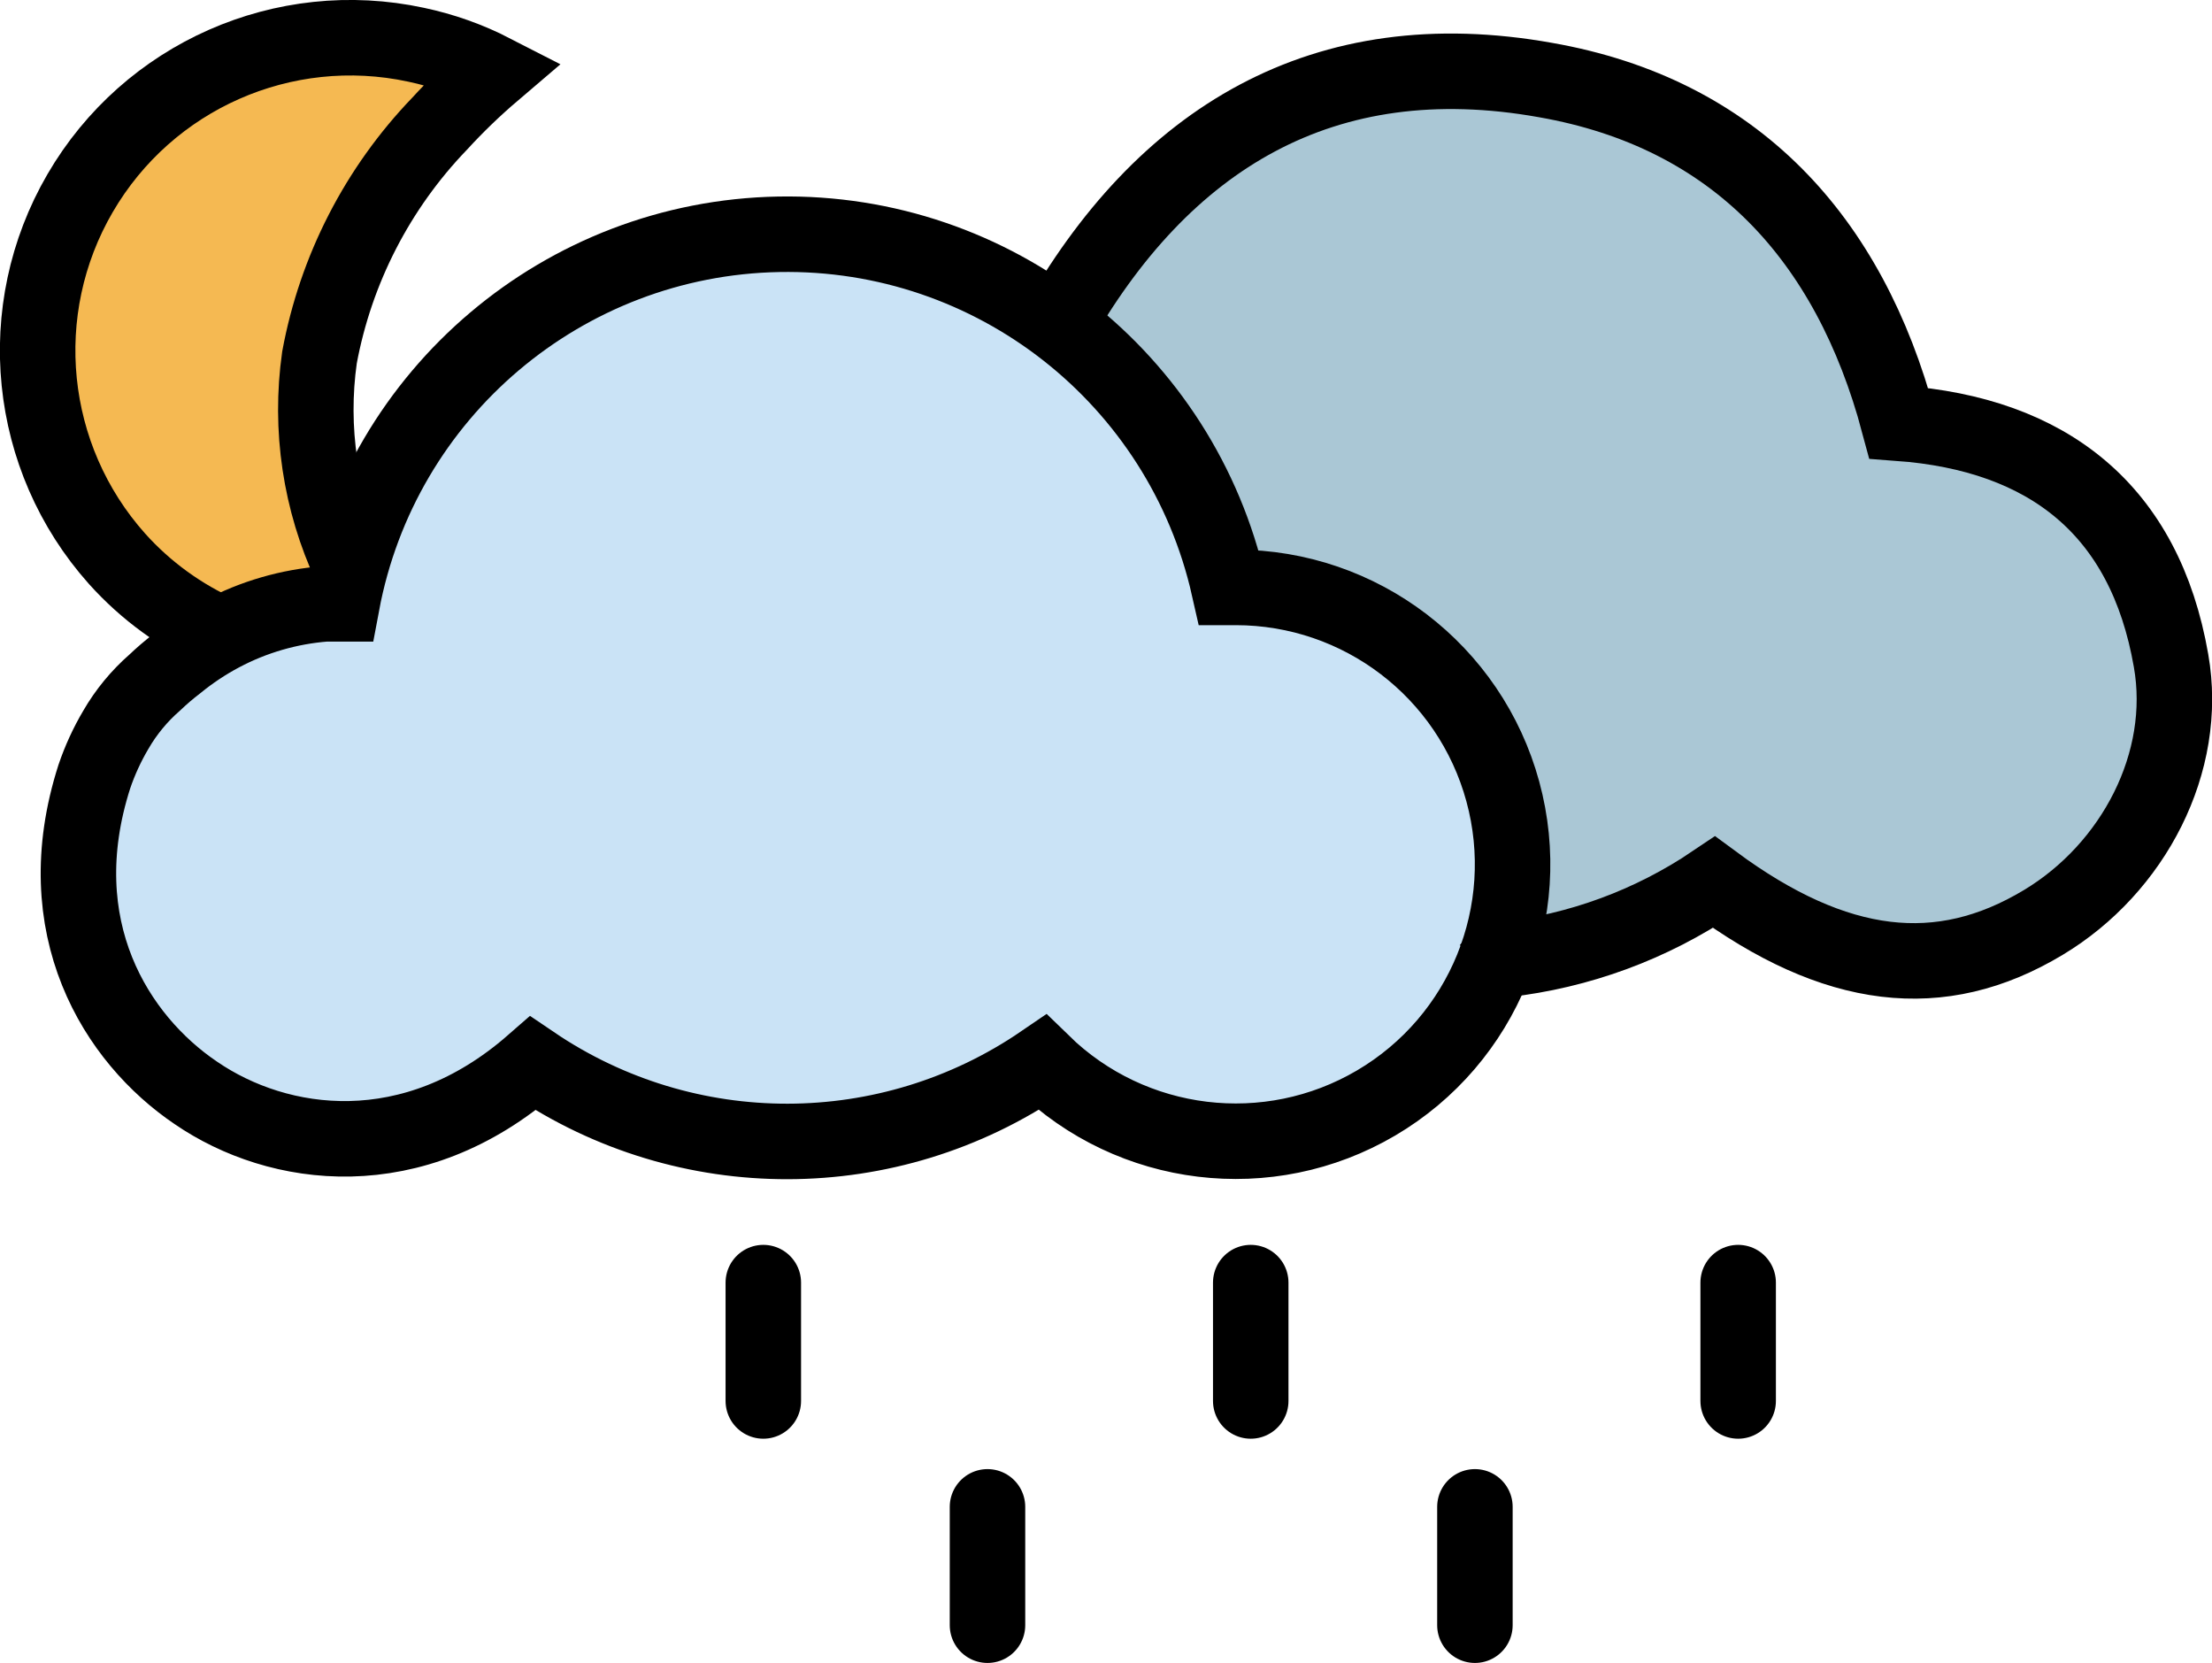
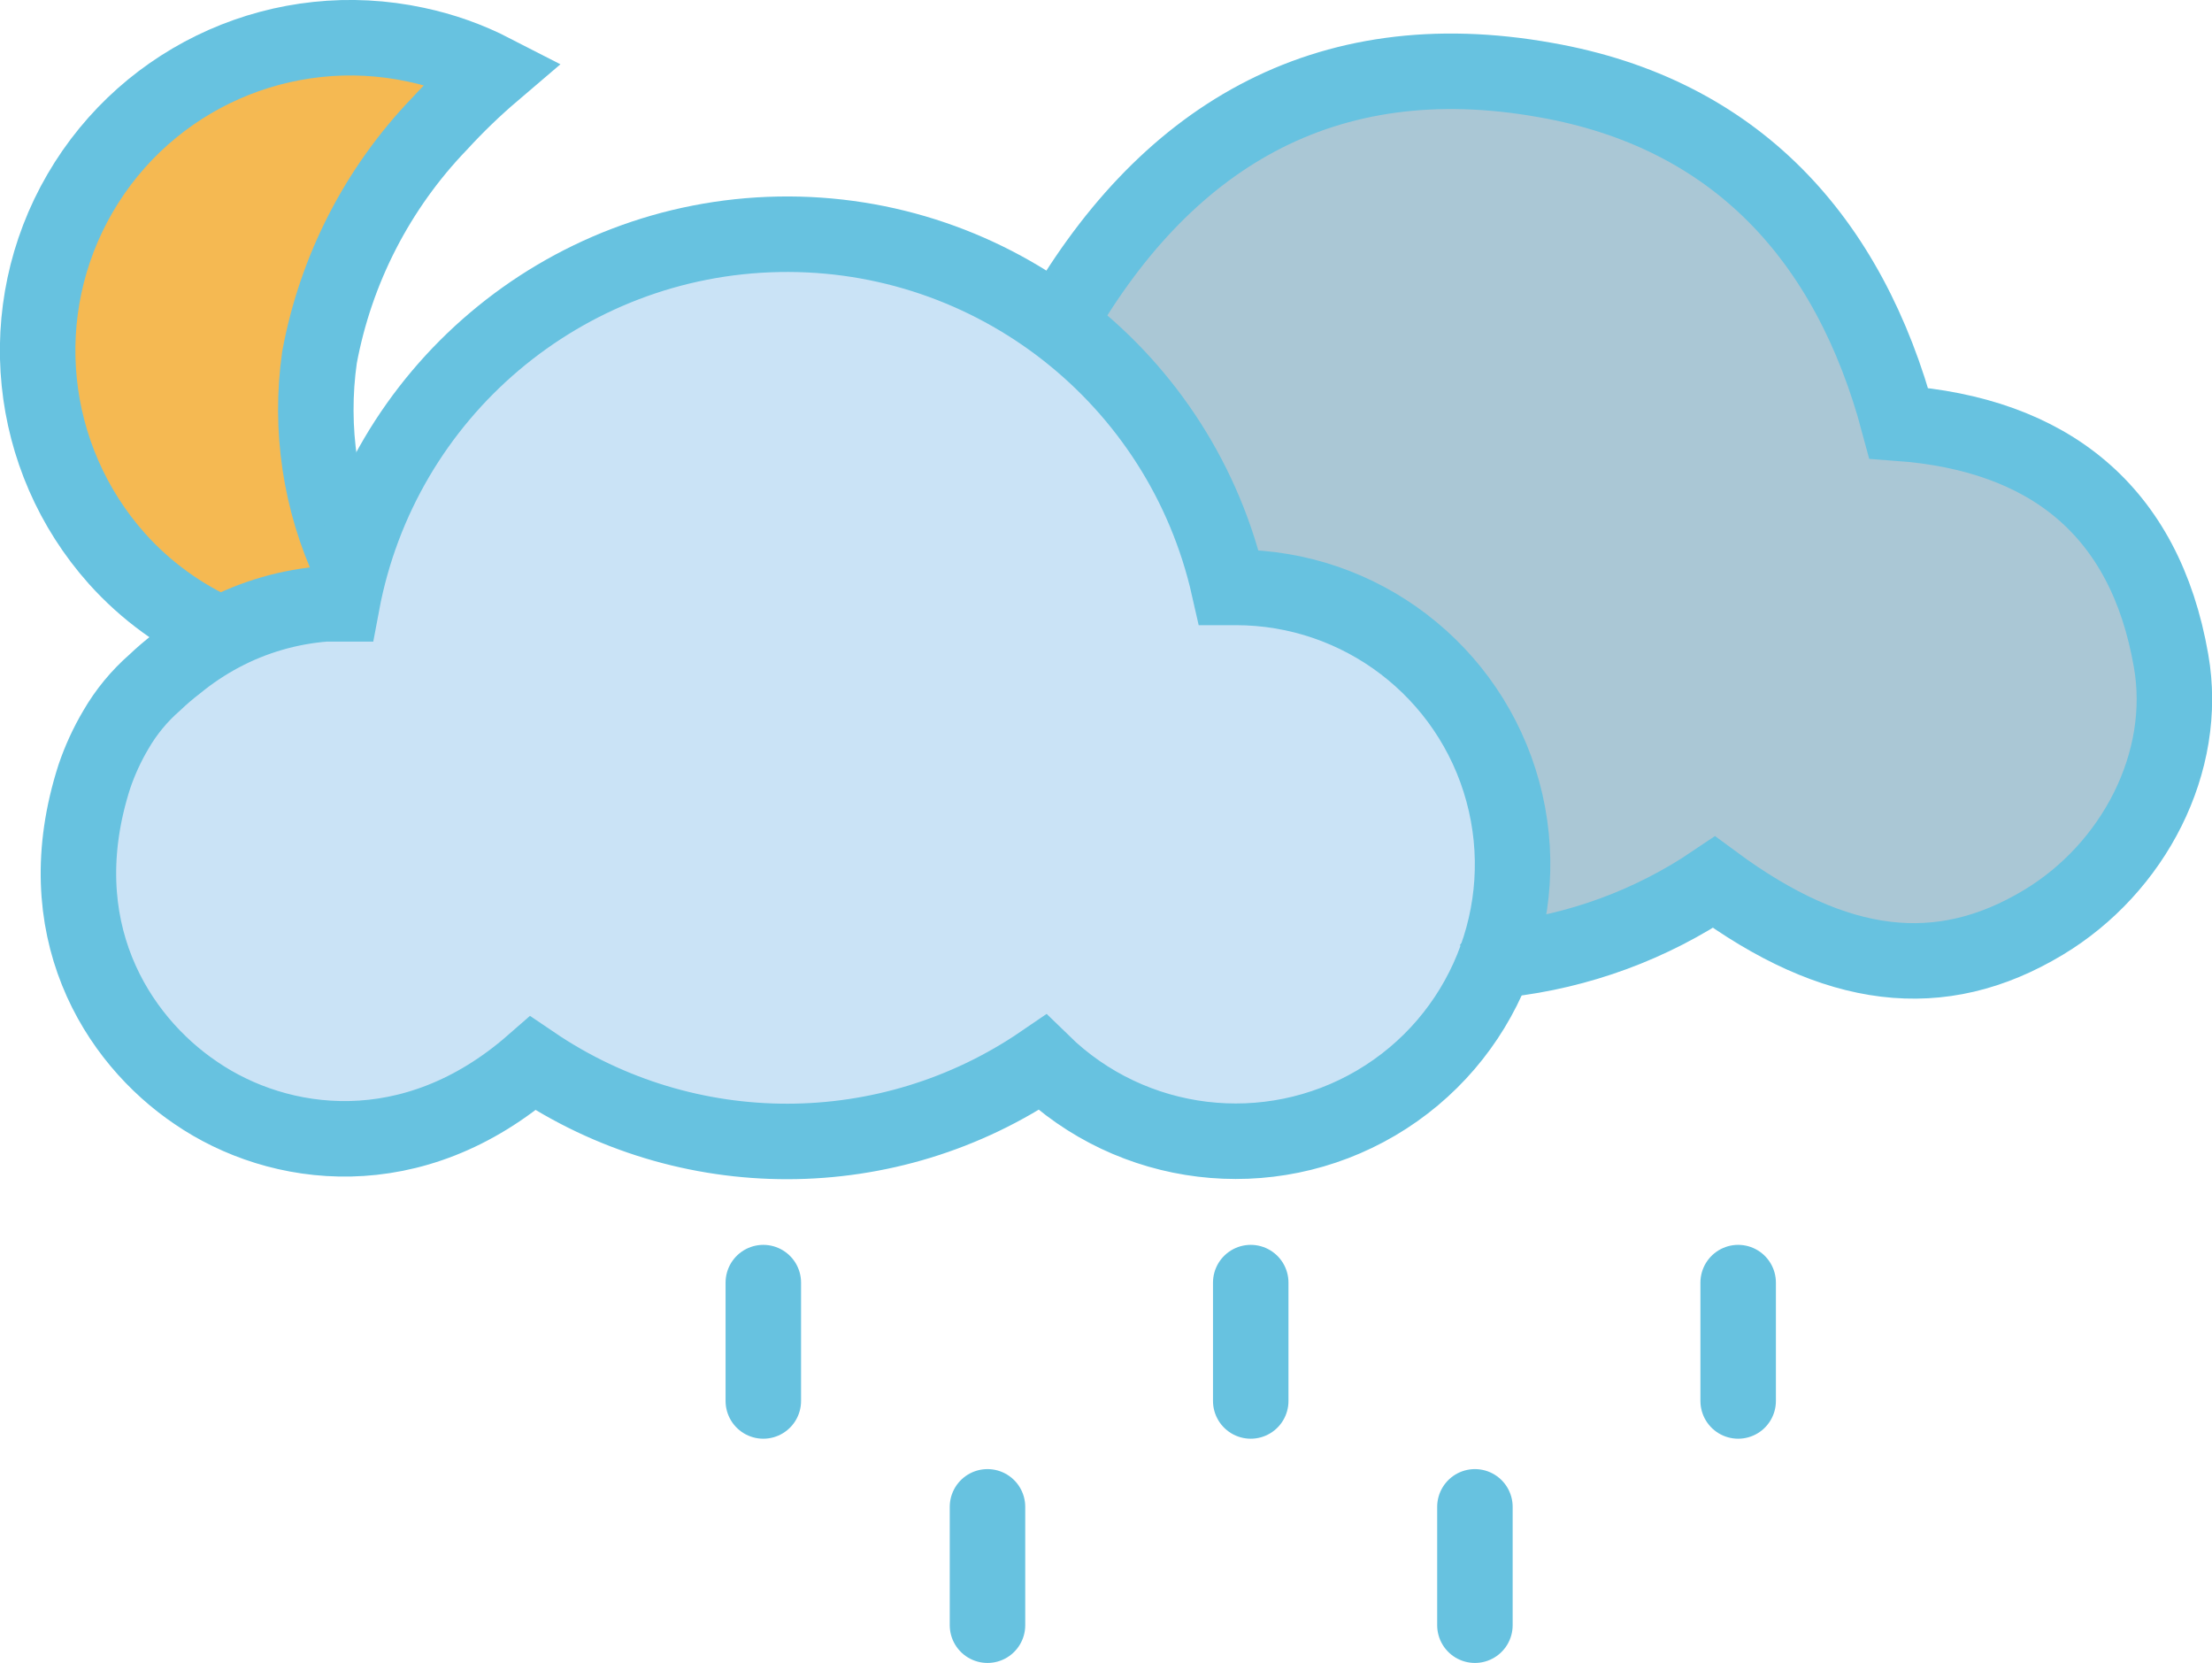
<svg xmlns="http://www.w3.org/2000/svg" viewBox="0 0 117.22 88.1">
  <defs>
-     <style>.cls-1{fill:#f5b952;}.cls-2{fill:#aac7d5;}.cls-3{fill:#cae3f6;}.cls-4,.cls-5{fill:none;stroke:#000;stroke-miterlimit:10;stroke-width:4px;}.cls-5{stroke-linecap:round;}</style>
+     <style>.cls-1{fill:#f5b952;}.cls-2{fill:#aac7d5;}.cls-3{fill:#cae3f6;}.cls-4,.cls-5{fill:none;stroke:#67c2e0;stroke-miterlimit:10;stroke-width:4px;}.cls-5{stroke-linecap:round;}</style>
  </defs>
  <g id="Layer_2" data-name="Layer 2">
    <g id="Layer_1-2" data-name="Layer 1">
      <path class="cls-1" d="M18.58,30.38a19.63,19.63,0,0,1-1.65-11.06A24.25,24.25,0,0,1,23.29,7a33.66,33.66,0,0,1,2.84-2.74,16.28,16.28,0,0,0-4.08-1.45A16.57,16.57,0,0,0,6.2,30a16.23,16.23,0,0,0,5.51,4.05" />
      <path class="cls-2" d="M78.84,51.19a1.25,1.25,0,0,1,.77-.46,25.05,25.05,0,0,0,11.14-4.11c6.44,4.75,12,5.41,17.45,2.13,4.78-2.85,7.7-8.49,6.76-13.84-1.38-8-6.52-12-14.43-12.58C97.89,12.49,91.86,5.91,81.82,4.12,70.07,2,61.52,7.17,55.8,17.35" />
      <path class="cls-3" d="M65.39,31,65,31a24,24,0,0,0-47,.87c-.29,0-.58,0-.87,0a14.22,14.22,0,0,0-5.53,1.6,14.44,14.44,0,0,0-2.36,1.57,14,14,0,0,0-1.16,1A10.12,10.12,0,0,0,6,38.63,13.13,13.13,0,0,0,4.91,41C2.35,49,6.07,54.93,10.3,57.78s11.5,4,17.85-1.56a24,24,0,0,0,27,0A14.67,14.67,0,1,0,65.39,31Z" />
      <path class="cls-4" d="M18.58,30a19.63,19.63,0,0,1-1.65-11.06A24.21,24.21,0,0,1,23.29,6.56a32.14,32.14,0,0,1,2.84-2.74,16.28,16.28,0,0,0-4.08-1.45A16.57,16.57,0,0,0,6.2,29.6a16.23,16.23,0,0,0,5.51,4" />
      <path class="cls-4" d="M78.93,51.31a1.29,1.29,0,0,1,.77-.47,24.84,24.84,0,0,0,11.13-4.1c6.44,4.75,12,5.41,17.45,2.13C113.06,46,116,40.38,115.05,35c-1.39-8-6.53-12-14.43-12.58C98,12.61,91.94,6,81.9,4.24c-11.74-2.1-20.29,3.05-26,13.23" />
      <path class="cls-4" d="M65.48,31.12l-.36,0a24,24,0,0,0-47,.87l-.87,0a14.06,14.06,0,0,0-5.52,1.6,14.44,14.44,0,0,0-2.36,1.57,14.06,14.06,0,0,0-1.17,1,9.89,9.89,0,0,0-2.06,2.5A13.24,13.24,0,0,0,5,41.14c-2.57,8,1.16,13.91,5.38,16.76,4.38,3,11.5,4,17.86-1.56a24,24,0,0,0,27-.05A14.67,14.67,0,1,0,65.48,31.12Z" />
      <line class="cls-5" x1="92.11" y1="67.95" x2="92.11" y2="74.22" />
      <line class="cls-5" x1="66.28" y1="67.95" x2="66.28" y2="74.22" />
      <line class="cls-5" x1="40.45" y1="67.95" x2="40.45" y2="74.22" />
      <line class="cls-5" x1="78.16" y1="79.83" x2="78.16" y2="86.1" />
      <line class="cls-5" x1="52.33" y1="79.83" x2="52.33" y2="86.1" />
    </g>
  </g>
</svg>
